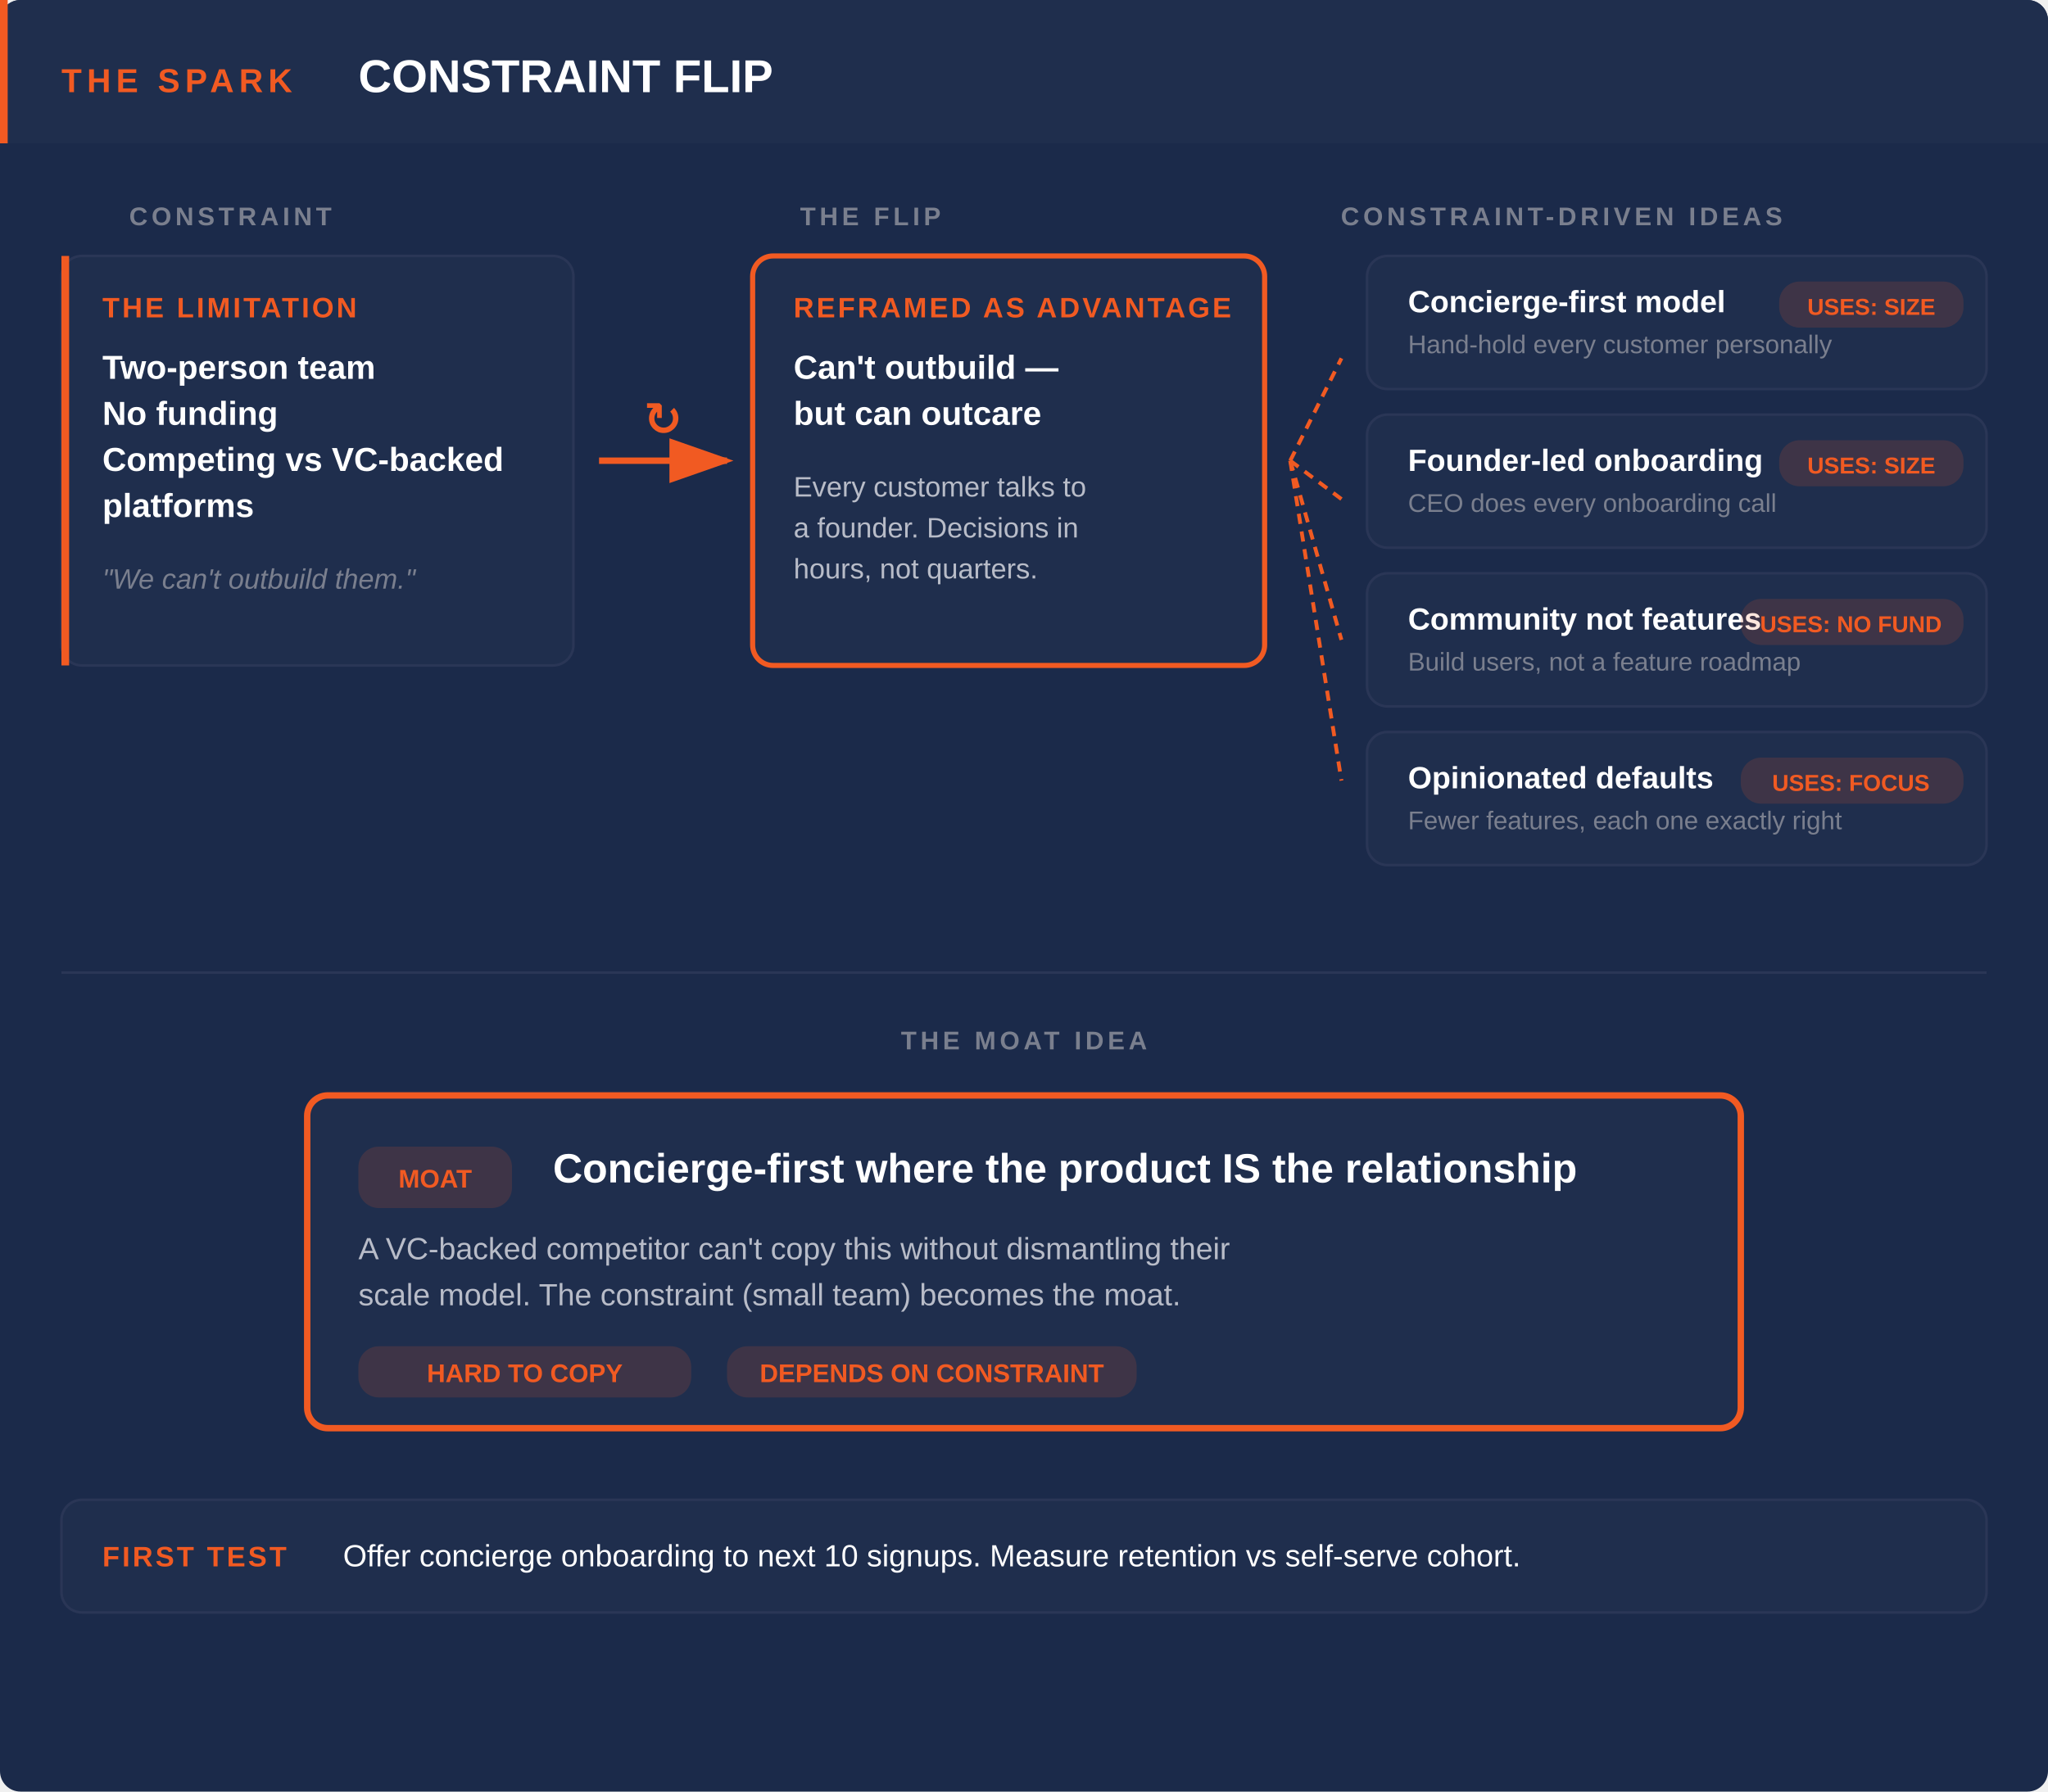
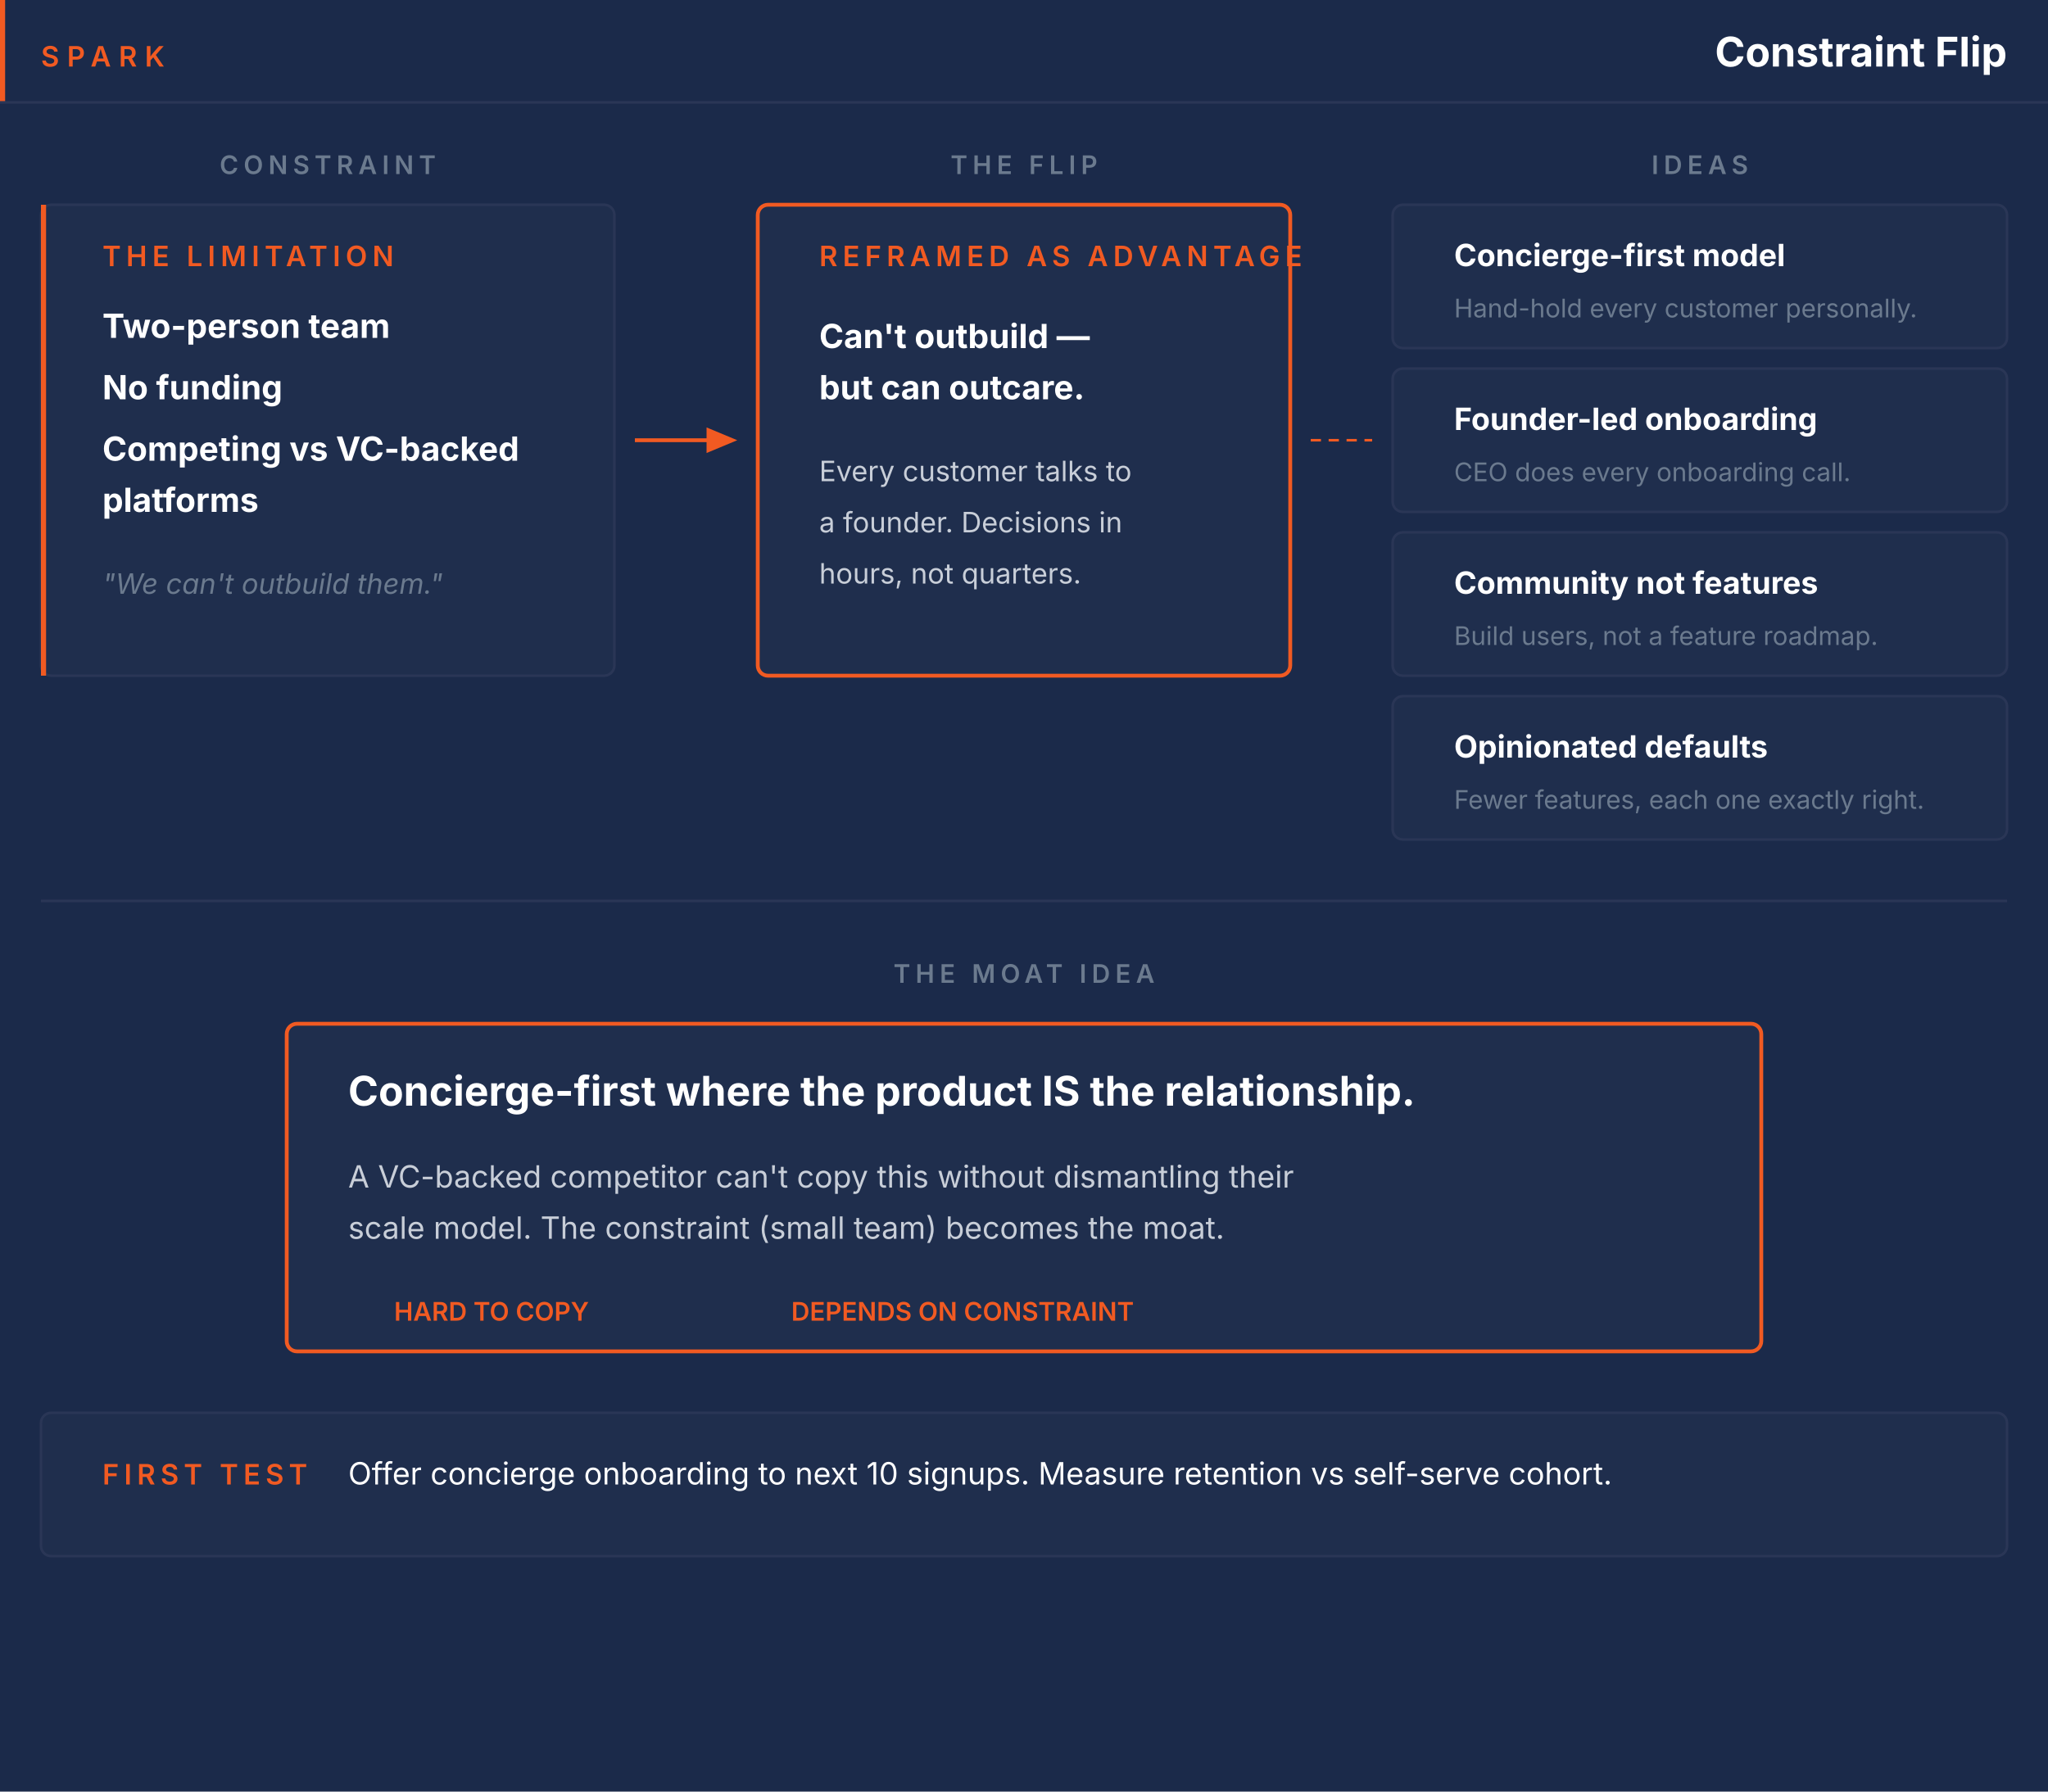
<svg xmlns="http://www.w3.org/2000/svg" width="800" height="700" viewBox="0 0 800 700">
  <defs>
-     <style>text { font-family: Arial, sans-serif; }</style>
-     <marker id="arrowhead" markerWidth="10" markerHeight="7" refX="9" refY="3.5" orient="auto">
-       <polygon points="0 0, 10 3.5, 0 7" fill="#F15A22" />
-     </marker>
+     <style>text { font-family: 'Inter', 'Helvetica Neue', Arial, sans-serif; }</style>
  </defs>
-   <rect width="800" height="700" fill="#1B2A4A" rx="8" />
-   <rect x="0" y="0" width="800" height="56" fill="#1F2E4D" rx="8" />
-   <rect x="0" y="48" width="800" height="8" fill="#1F2E4D" />
-   <rect x="0" y="0" width="3" height="56" fill="#F15A22" />
-   <text x="24" y="36" fill="#F15A22" font-size="13" font-weight="bold" letter-spacing="2">THE SPARK</text>
-   <text x="140" y="36" fill="#FFFFFF" font-size="18" font-weight="bold">CONSTRAINT FLIP</text>
-   <text x="90" y="88" fill="#7A7F8E" font-size="10" font-weight="bold" letter-spacing="1.5" text-anchor="middle">CONSTRAINT</text>
-   <text x="340" y="88" fill="#7A7F8E" font-size="10" font-weight="bold" letter-spacing="1.5" text-anchor="middle">THE FLIP</text>
-   <text x="610" y="88" fill="#7A7F8E" font-size="10" font-weight="bold" letter-spacing="1.5" text-anchor="middle">CONSTRAINT-DRIVEN IDEAS</text>
-   <rect x="24" y="100" width="200" height="160" fill="#1F2E4D" rx="8" stroke="#2A3656" stroke-width="1" />
-   <rect x="24" y="100" width="3" height="160" fill="#F15A22" />
-   <text x="40" y="124" fill="#F15A22" font-size="11" font-weight="bold" letter-spacing="1">THE LIMITATION</text>
-   <text x="40" y="148" fill="#FFFFFF" font-size="13" font-weight="bold">Two-person team</text>
-   <text x="40" y="166" fill="#FFFFFF" font-size="13" font-weight="bold">No funding</text>
-   <text x="40" y="184" fill="#FFFFFF" font-size="13" font-weight="bold">Competing vs VC-backed</text>
-   <text x="40" y="202" fill="#FFFFFF" font-size="13" font-weight="bold">platforms</text>
-   <text x="40" y="230" fill="#7A7F8E" font-size="11" font-style="italic">"We can't outbuild them."</text>
-   <line x1="234" y1="180" x2="284" y2="180" stroke="#F15A22" stroke-width="2.5" marker-end="url(#arrowhead)" />
-   <text x="259" y="170" fill="#F15A22" font-size="18" text-anchor="middle" font-weight="bold">↻</text>
-   <rect x="294" y="100" width="200" height="160" fill="#1F2E4D" rx="8" stroke="#F15A22" stroke-width="2" />
-   <text x="310" y="124" fill="#F15A22" font-size="11" font-weight="bold" letter-spacing="1">REFRAMED AS ADVANTAGE</text>
-   <text x="310" y="148" fill="#FFFFFF" font-size="13" font-weight="bold">Can't outbuild —</text>
-   <text x="310" y="166" fill="#FFFFFF" font-size="13" font-weight="bold">but can outcare</text>
-   <text x="310" y="194" fill="#B8BCC8" font-size="11">Every customer talks to</text>
-   <text x="310" y="210" fill="#B8BCC8" font-size="11">a founder. Decisions in</text>
-   <text x="310" y="226" fill="#B8BCC8" font-size="11">hours, not quarters.</text>
-   <line x1="504" y1="180" x2="524" y2="140" stroke="#F15A22" stroke-width="1.5" stroke-dasharray="4,3" />
-   <line x1="504" y1="180" x2="524" y2="195" stroke="#F15A22" stroke-width="1.5" stroke-dasharray="4,3" />
-   <line x1="504" y1="180" x2="524" y2="250" stroke="#F15A22" stroke-width="1.5" stroke-dasharray="4,3" />
-   <line x1="504" y1="180" x2="524" y2="305" stroke="#F15A22" stroke-width="1.5" stroke-dasharray="4,3" />
-   <rect x="534" y="100" width="242" height="52" fill="#1F2E4D" rx="8" stroke="#2A3656" stroke-width="1" />
-   <text x="550" y="122" fill="#FFFFFF" font-size="12" font-weight="bold">Concierge-first model</text>
-   <text x="550" y="138" fill="#7A7F8E" font-size="10">Hand-hold every customer personally</text>
-   <rect x="534" y="162" width="242" height="52" fill="#1F2E4D" rx="8" stroke="#2A3656" stroke-width="1" />
-   <text x="550" y="184" fill="#FFFFFF" font-size="12" font-weight="bold">Founder-led onboarding</text>
-   <text x="550" y="200" fill="#7A7F8E" font-size="10">CEO does every onboarding call</text>
-   <rect x="534" y="224" width="242" height="52" fill="#1F2E4D" rx="8" stroke="#2A3656" stroke-width="1" />
-   <text x="550" y="246" fill="#FFFFFF" font-size="12" font-weight="bold">Community not features</text>
-   <text x="550" y="262" fill="#7A7F8E" font-size="10">Build users, not a feature roadmap</text>
-   <rect x="534" y="286" width="242" height="52" fill="#1F2E4D" rx="8" stroke="#2A3656" stroke-width="1" />
-   <text x="550" y="308" fill="#FFFFFF" font-size="12" font-weight="bold">Opinionated defaults</text>
-   <text x="550" y="324" fill="#7A7F8E" font-size="10">Fewer features, each one exactly right</text>
-   <rect x="695" y="110" width="72" height="18" fill="rgba(241,90,34,0.15)" rx="8" />
-   <text x="731" y="123" fill="#F15A22" font-size="9" font-weight="bold" text-anchor="middle">USES: SIZE</text>
-   <rect x="695" y="172" width="72" height="18" fill="rgba(241,90,34,0.15)" rx="8" />
-   <text x="731" y="185" fill="#F15A22" font-size="9" font-weight="bold" text-anchor="middle">USES: SIZE</text>
-   <rect x="680" y="234" width="87" height="18" fill="rgba(241,90,34,0.15)" rx="8" />
-   <text x="723" y="247" fill="#F15A22" font-size="9" font-weight="bold" text-anchor="middle">USES: NO FUND</text>
-   <rect x="680" y="296" width="87" height="18" fill="rgba(241,90,34,0.15)" rx="8" />
-   <text x="723" y="309" fill="#F15A22" font-size="9" font-weight="bold" text-anchor="middle">USES: FOCUS</text>
-   <line x1="24" y1="380" x2="776" y2="380" stroke="#2A3656" stroke-width="1" />
-   <text x="400" y="410" fill="#7A7F8E" font-size="10" font-weight="bold" letter-spacing="1.5" text-anchor="middle">THE MOAT IDEA</text>
-   <rect x="120" y="428" width="560" height="130" fill="#1F2E4D" rx="8" stroke="#F15A22" stroke-width="2.5" />
-   <rect x="140" y="448" width="60" height="24" fill="rgba(241,90,34,0.15)" rx="8" />
-   <text x="170" y="464" fill="#F15A22" font-size="10" font-weight="bold" text-anchor="middle">MOAT</text>
-   <text x="216" y="462" fill="#FFFFFF" font-size="16" font-weight="bold">Concierge-first where the product IS the relationship</text>
-   <text x="140" y="492" fill="#B8BCC8" font-size="12">A VC-backed competitor can't copy this without dismantling their</text>
-   <text x="140" y="510" fill="#B8BCC8" font-size="12">scale model. The constraint (small team) becomes the moat.</text>
-   <rect x="140" y="526" width="130" height="20" fill="rgba(241,90,34,0.15)" rx="8" />
-   <text x="205" y="540" fill="#F15A22" font-size="10" font-weight="bold" text-anchor="middle">HARD TO COPY</text>
-   <rect x="284" y="526" width="160" height="20" fill="rgba(241,90,34,0.15)" rx="8" />
-   <text x="364" y="540" fill="#F15A22" font-size="10" font-weight="bold" text-anchor="middle">DEPENDS ON CONSTRAINT</text>
-   <rect x="24" y="586" width="752" height="44" fill="#1F2E4D" rx="8" stroke="#2A3656" stroke-width="1" />
-   <text x="40" y="612" fill="#F15A22" font-size="11" font-weight="bold" letter-spacing="1">FIRST TEST</text>
-   <text x="134" y="612" fill="#FFFFFF" font-size="12">Offer concierge onboarding to next 10 signups. Measure retention vs self-serve cohort.</text>
+   <rect width="800" height="700" fill="#1B2A4A" />
+   <rect x="0" y="0" width="2" height="40" fill="#F15A22" />
+   <text x="16" y="26" fill="#F15A22" font-size="11" font-weight="600" letter-spacing="3">SPARK</text>
+   <text x="784" y="26" fill="#FFFFFF" font-size="16" font-weight="700" text-anchor="end">Constraint Flip</text>
+   <line x1="0" y1="40" x2="800" y2="40" stroke="#2A3656" stroke-width="1" />
+   <text x="128" y="68" fill="#6B7A8E" font-size="10" font-weight="600" letter-spacing="2" text-anchor="middle">CONSTRAINT</text>
+   <text x="400" y="68" fill="#6B7A8E" font-size="10" font-weight="600" letter-spacing="2" text-anchor="middle">THE FLIP</text>
+   <text x="664" y="68" fill="#6B7A8E" font-size="10" font-weight="600" letter-spacing="2" text-anchor="middle">IDEAS</text>
+   <rect x="16" y="80" width="224" height="184" fill="#1F2E4D" rx="4" stroke="#2A3656" stroke-width="1" />
+   <rect x="16" y="80" width="2" height="184" fill="#F15A22" />
+   <text x="40" y="104" fill="#F15A22" font-size="11" font-weight="600" letter-spacing="2">THE LIMITATION</text>
+   <text x="40" y="132" fill="#FFFFFF" font-size="13" font-weight="700">Two-person team</text>
+   <text x="40" y="156" fill="#FFFFFF" font-size="13" font-weight="700">No funding</text>
+   <text x="40" y="180" fill="#FFFFFF" font-size="13" font-weight="700">Competing vs VC-backed</text>
+   <text x="40" y="200" fill="#FFFFFF" font-size="13" font-weight="700">platforms</text>
+   <text x="40" y="232" fill="#6B7A8E" font-size="11" font-style="italic">"We can't outbuild them."</text>
+   <line x1="248" y1="172" x2="280" y2="172" stroke="#F15A22" stroke-width="1.5" />
+   <polygon points="276,167 288,172 276,177" fill="#F15A22" />
+   <rect x="296" y="80" width="208" height="184" fill="#1F2E4D" rx="4" stroke="#F15A22" stroke-width="1.5" />
+   <text x="320" y="104" fill="#F15A22" font-size="11" font-weight="600" letter-spacing="2">REFRAMED AS ADVANTAGE</text>
+   <text x="320" y="136" fill="#FFFFFF" font-size="13" font-weight="700">Can't outbuild —</text>
+   <text x="320" y="156" fill="#FFFFFF" font-size="13" font-weight="700">but can outcare.</text>
+   <text x="320" y="188" fill="#C8CED8" font-size="11">Every customer talks to</text>
+   <text x="320" y="208" fill="#C8CED8" font-size="11">a founder. Decisions in</text>
+   <text x="320" y="228" fill="#C8CED8" font-size="11">hours, not quarters.</text>
+   <line x1="512" y1="172" x2="536" y2="172" stroke="#F15A22" stroke-width="1" stroke-dasharray="4,3" />
+   <rect x="544" y="80" width="240" height="56" fill="#1F2E4D" rx="4" stroke="#2A3656" stroke-width="1" />
+   <text x="568" y="104" fill="#FFFFFF" font-size="12" font-weight="700">Concierge-first model</text>
+   <text x="568" y="124" fill="#6B7A8E" font-size="10">Hand-hold every customer personally.</text>
+   <rect x="544" y="144" width="240" height="56" fill="#1F2E4D" rx="4" stroke="#2A3656" stroke-width="1" />
+   <text x="568" y="168" fill="#FFFFFF" font-size="12" font-weight="700">Founder-led onboarding</text>
+   <text x="568" y="188" fill="#6B7A8E" font-size="10">CEO does every onboarding call.</text>
+   <rect x="544" y="208" width="240" height="56" fill="#1F2E4D" rx="4" stroke="#2A3656" stroke-width="1" />
+   <text x="568" y="232" fill="#FFFFFF" font-size="12" font-weight="700">Community not features</text>
+   <text x="568" y="252" fill="#6B7A8E" font-size="10">Build users, not a feature roadmap.</text>
+   <rect x="544" y="272" width="240" height="56" fill="#1F2E4D" rx="4" stroke="#2A3656" stroke-width="1" />
+   <text x="568" y="296" fill="#FFFFFF" font-size="12" font-weight="700">Opinionated defaults</text>
+   <text x="568" y="316" fill="#6B7A8E" font-size="10">Fewer features, each one exactly right.</text>
+   <line x1="16" y1="352" x2="784" y2="352" stroke="#2A3656" stroke-width="1" />
+   <text x="400" y="384" fill="#6B7A8E" font-size="10" font-weight="600" letter-spacing="2" text-anchor="middle">THE MOAT IDEA</text>
+   <rect x="112" y="400" width="576" height="128" fill="#1F2E4D" rx="4" stroke="#F15A22" stroke-width="1.5" />
+   <text x="136" y="432" fill="#FFFFFF" font-size="16" font-weight="700">Concierge-first where the product IS the relationship.</text>
+   <text x="136" y="464" fill="#C8CED8" font-size="12">A VC-backed competitor can't copy this without dismantling their</text>
+   <text x="136" y="484" fill="#C8CED8" font-size="12">scale model. The constraint (small team) becomes the moat.</text>
+   <text x="192" y="516" fill="#F15A22" font-size="10" font-weight="600" text-anchor="middle">HARD TO COPY</text>
+   <text x="376" y="516" fill="#F15A22" font-size="10" font-weight="600" text-anchor="middle">DEPENDS ON CONSTRAINT</text>
+   <rect x="16" y="552" width="768" height="56" fill="#1F2E4D" rx="4" stroke="#2A3656" stroke-width="1" />
+   <text x="40" y="580" fill="#F15A22" font-size="11" font-weight="600" letter-spacing="2">FIRST TEST</text>
+   <text x="136" y="580" fill="#FFFFFF" font-size="12">Offer concierge onboarding to next 10 signups. Measure retention vs self-serve cohort.</text>
</svg>
